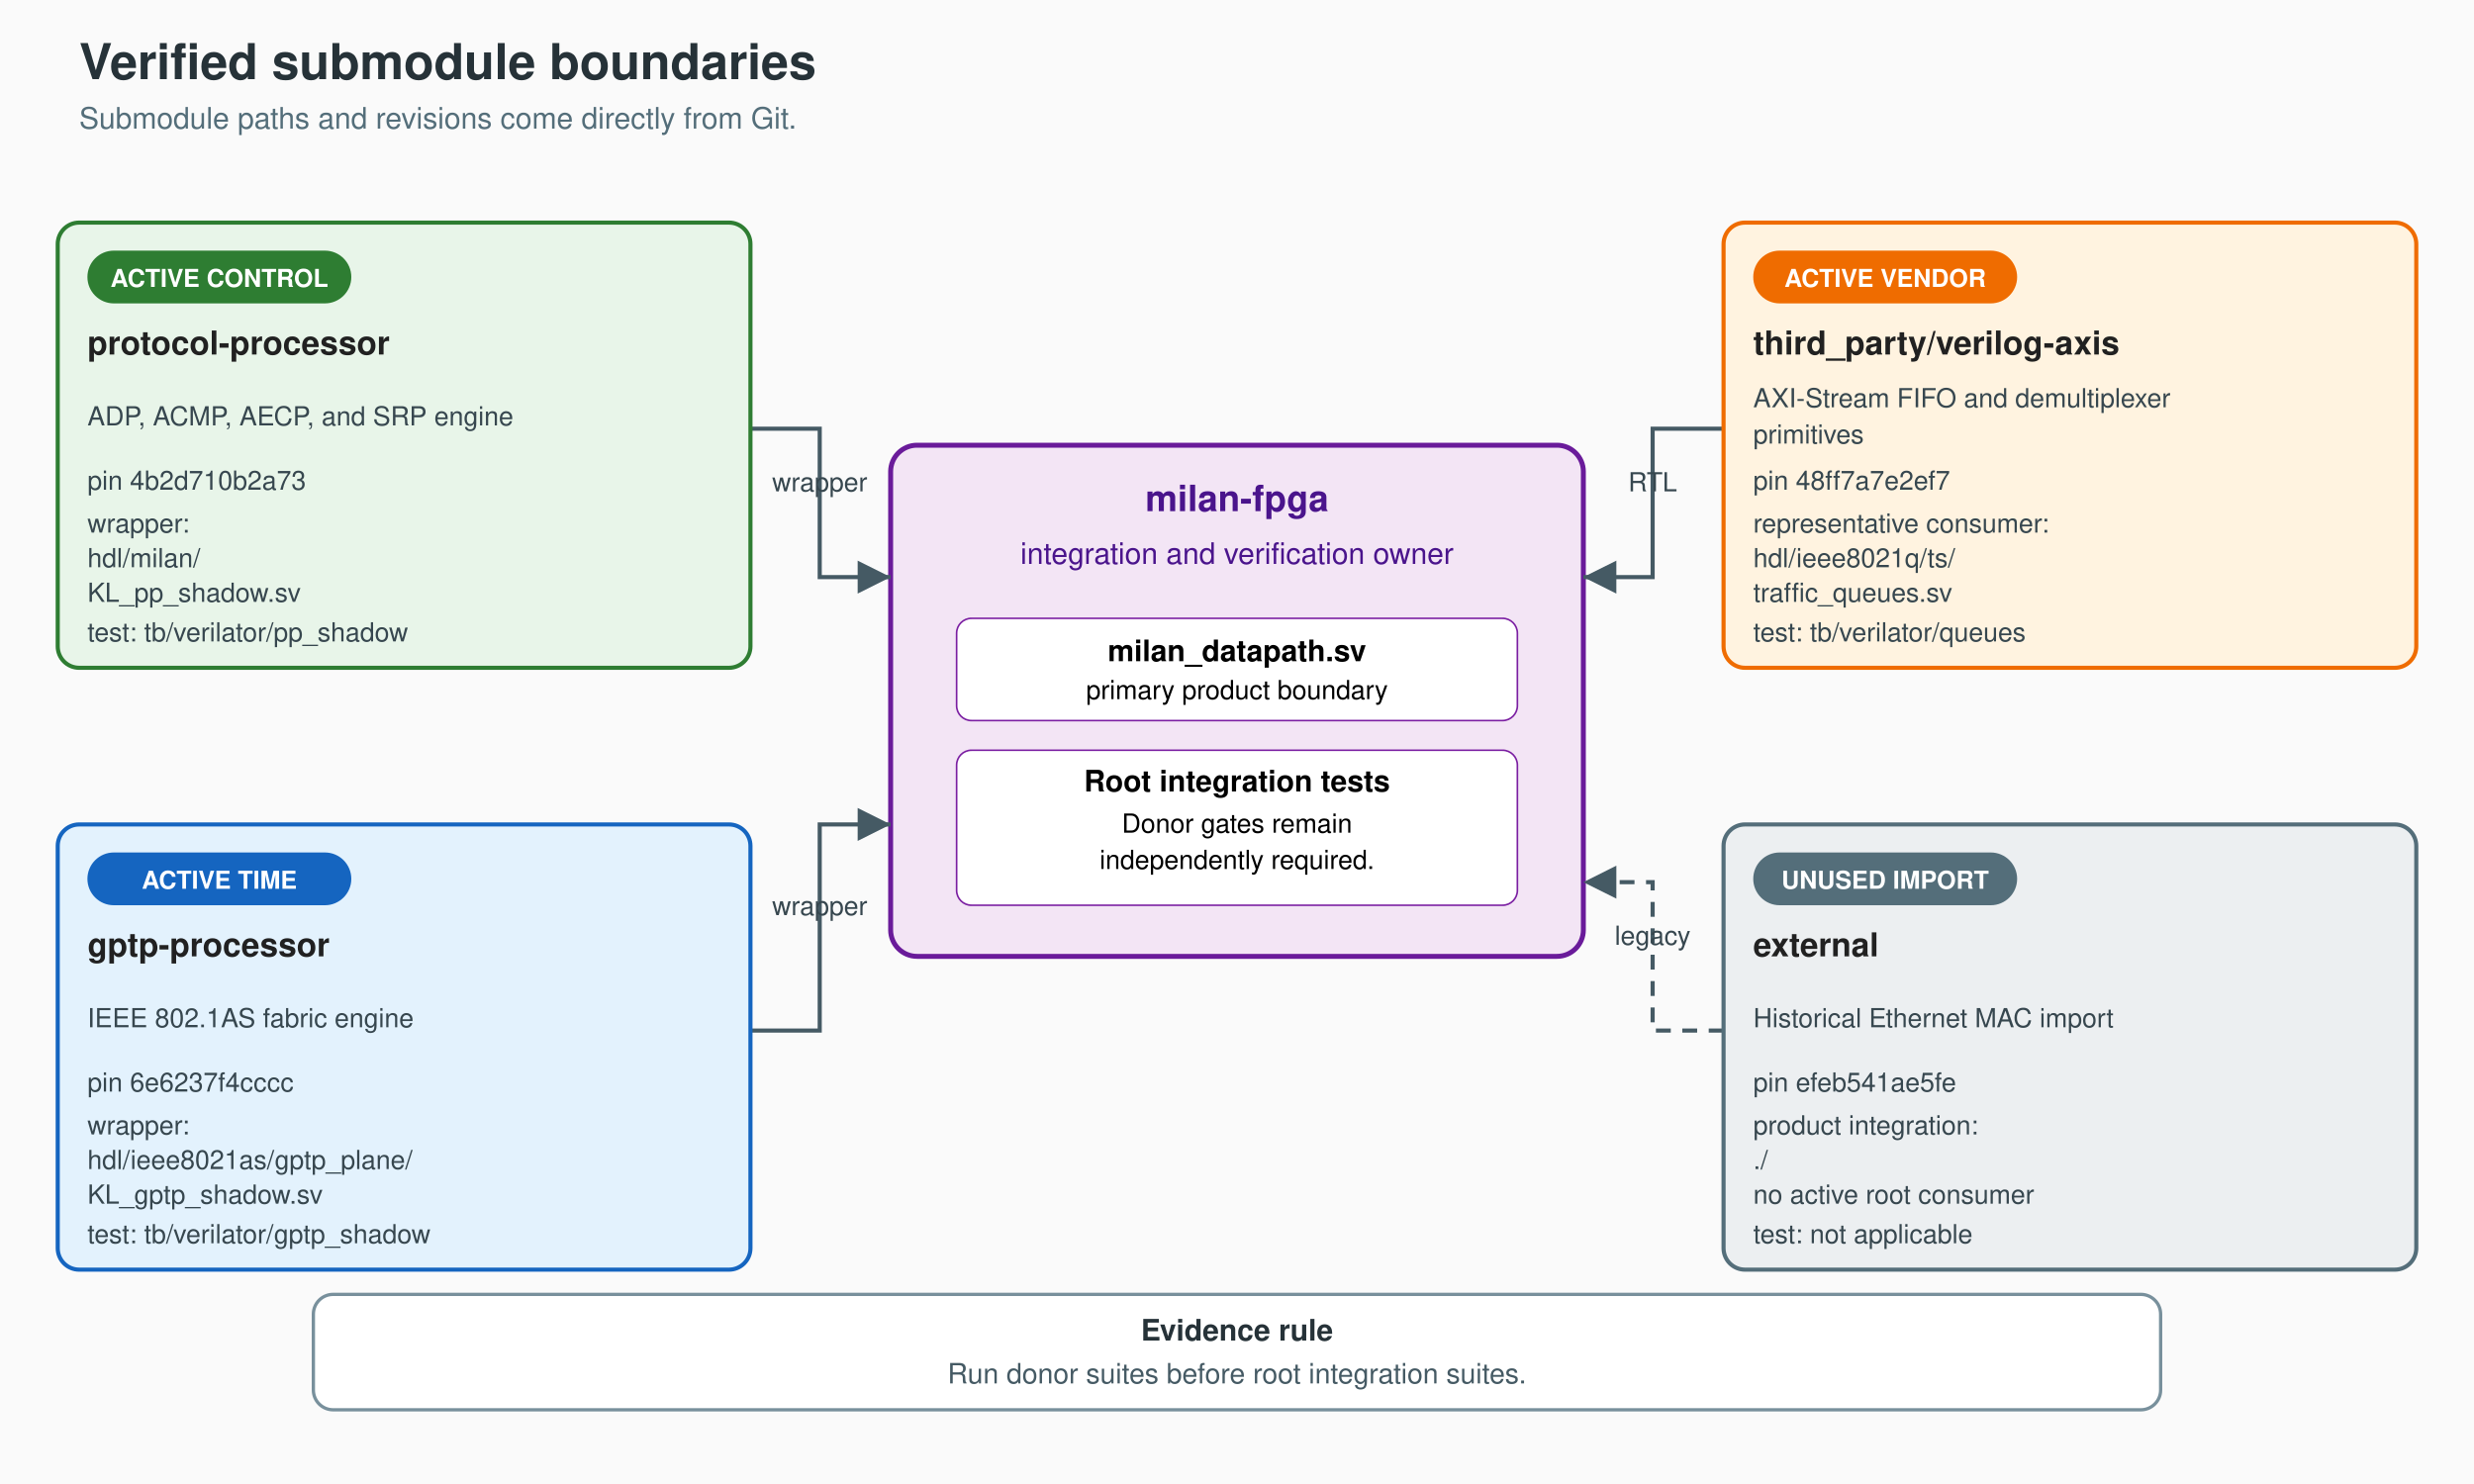
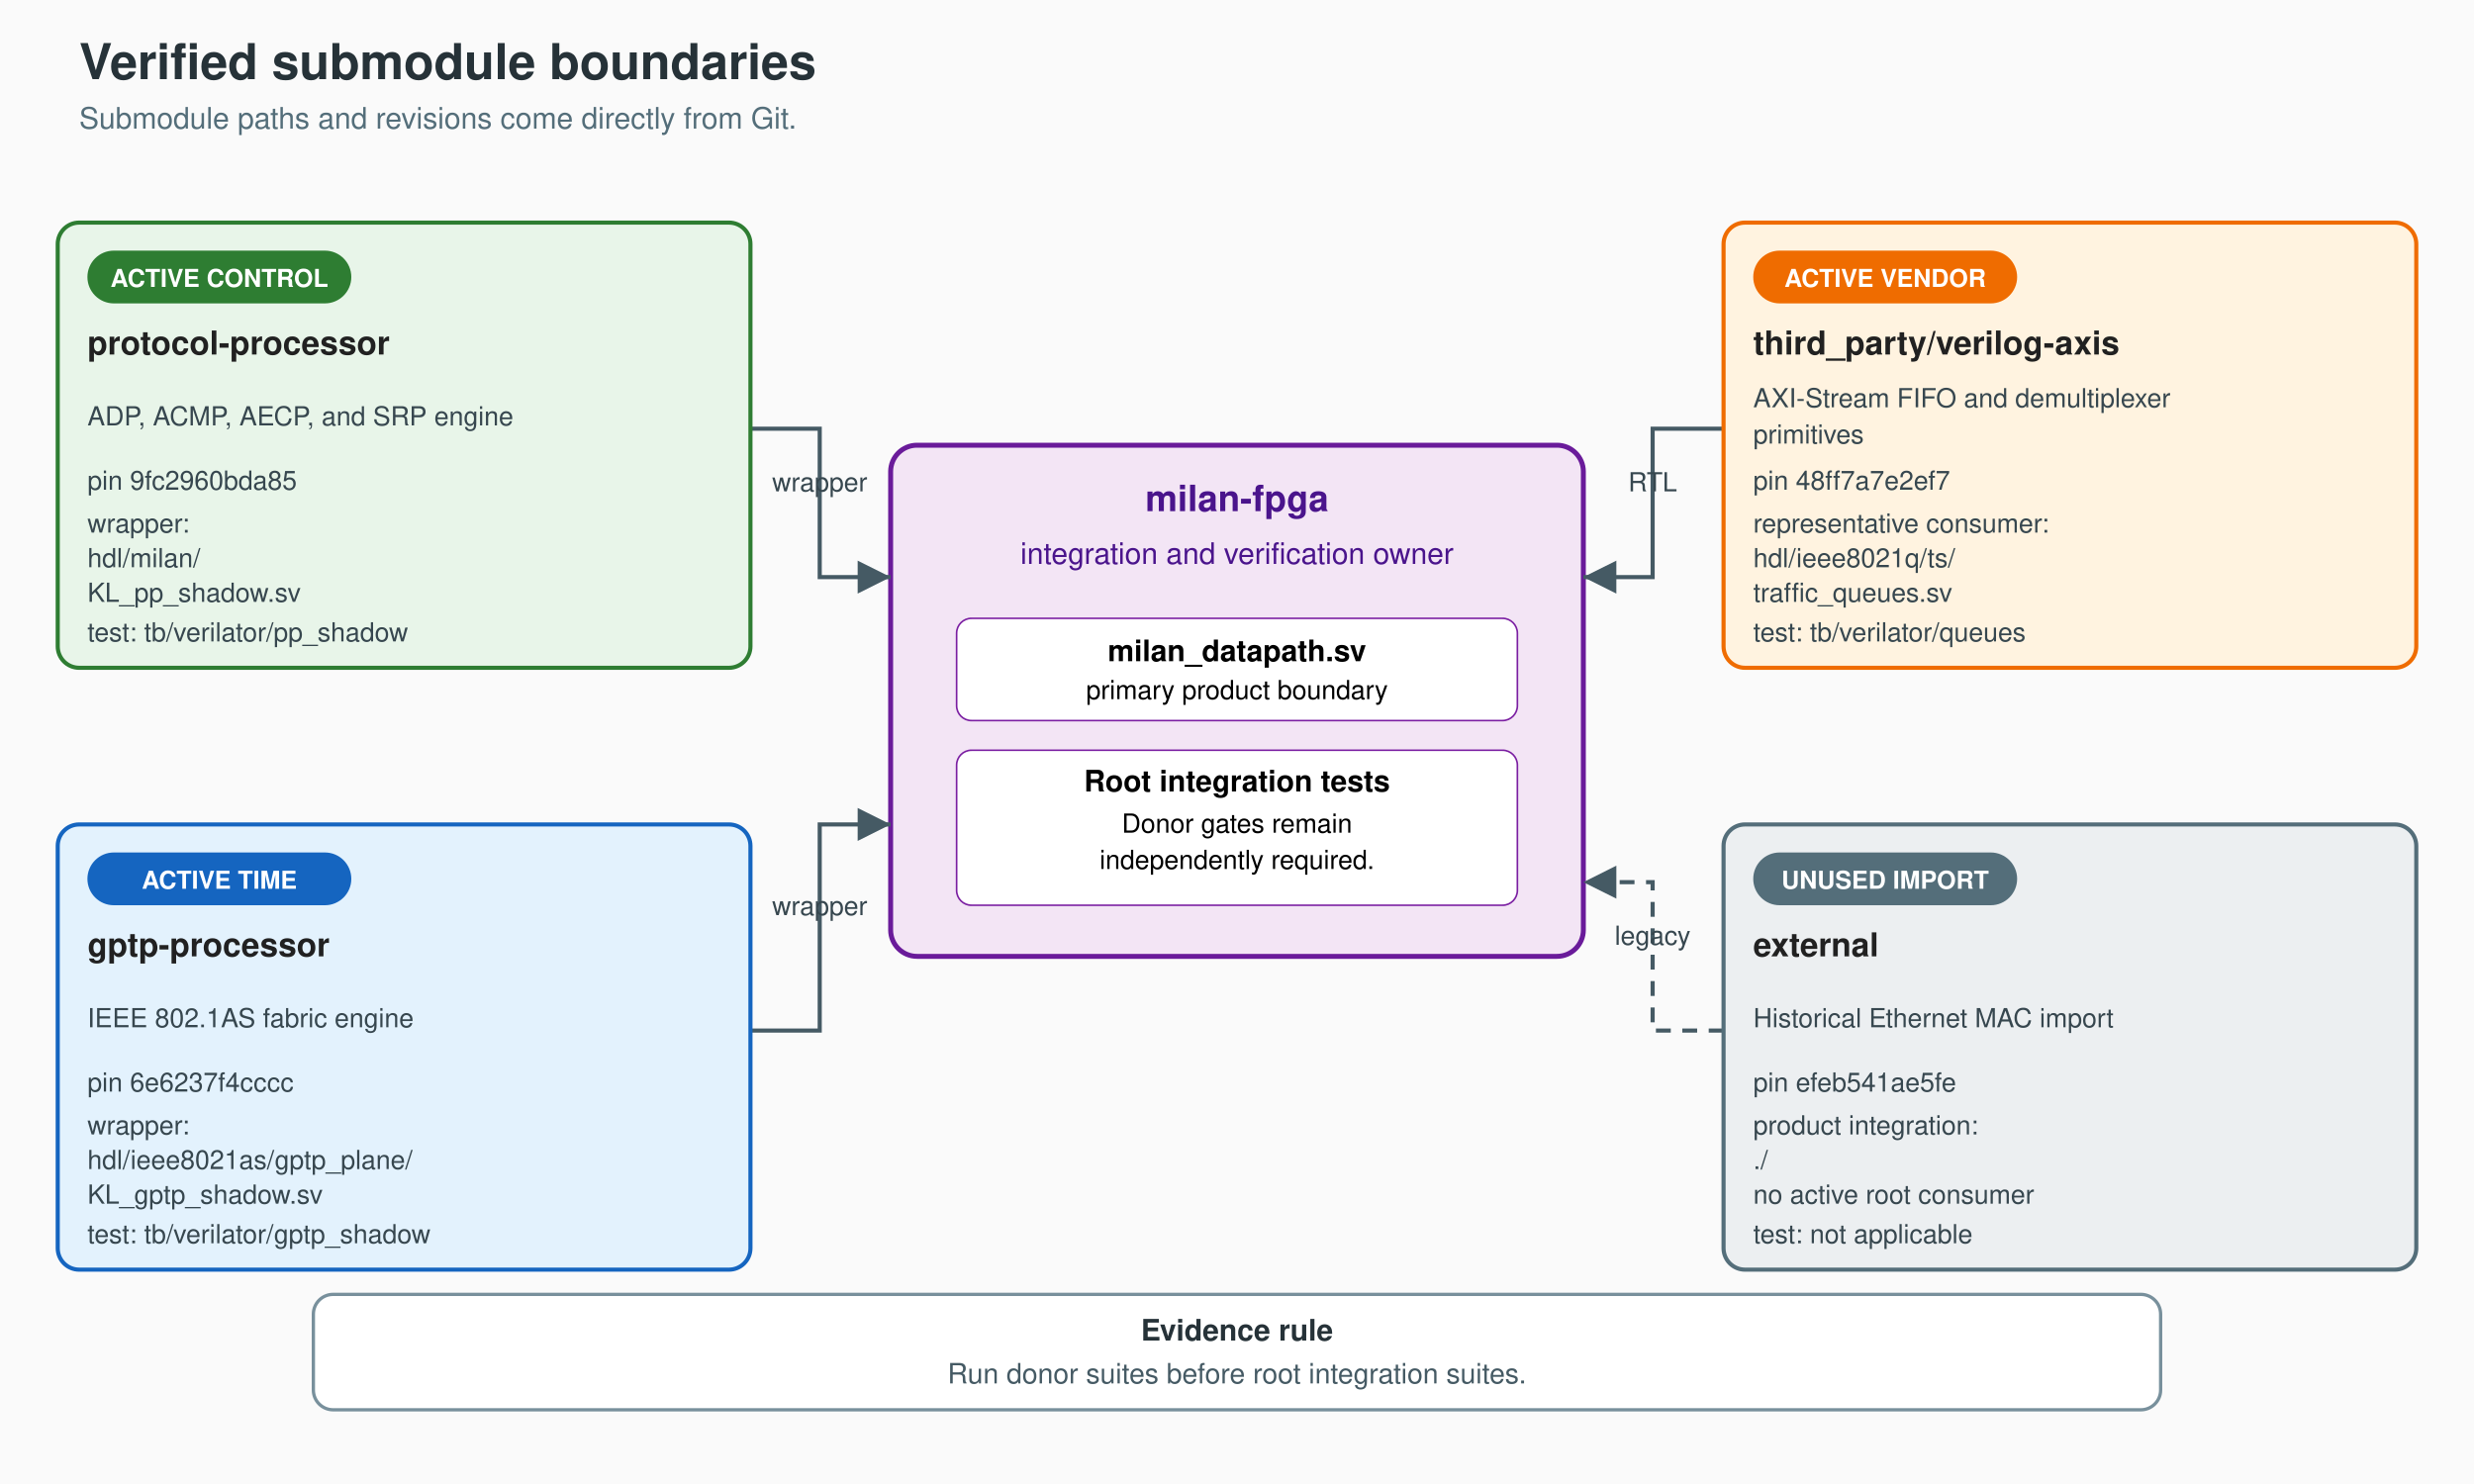
<svg xmlns="http://www.w3.org/2000/svg" width="1500" height="900" viewBox="0 0 1500 900" font-family="Helvetica,Arial,sans-serif">
  <rect width="1500" height="900" fill="#FAFAFA" />
  <defs>
    <marker id="arrow" markerWidth="12" markerHeight="12" refX="8" refY="4" orient="auto">
      <path d="M0,0 L8,4 L0,8 Z" fill="#455A64" />
    </marker>
  </defs>
  <text x="48" y="48" font-size="30" font-weight="bold" fill="#263238">Verified submodule boundaries</text>
  <text x="48" y="78" font-size="18" fill="#546E7A">Submodule paths and revisions come directly from Git.</text>
  <rect x="540" y="270" width="420" height="310" rx="16" fill="#F3E5F5" stroke="#6A1B9A" stroke-width="3" />
  <text x="750" y="310" text-anchor="middle" font-size="22" font-weight="bold" fill="#4A148C">milan-fpga</text>
  <text x="750" y="342" text-anchor="middle" font-size="18" fill="#4A148C">integration and verification owner</text>
  <rect x="580" y="375" width="340" height="62" rx="9" fill="#FFFFFF" stroke="#7B1FA2" />
  <text x="750" y="401" text-anchor="middle" font-size="18" font-weight="bold">milan_datapath.sv</text>
  <text x="750" y="424" text-anchor="middle" font-size="16">primary product boundary</text>
  <rect x="580" y="455" width="340" height="94" rx="9" fill="#FFFFFF" stroke="#7B1FA2" />
  <text x="750" y="480" text-anchor="middle" font-size="18" font-weight="bold">Root integration tests</text>
  <text x="750" y="505" text-anchor="middle" font-size="16">Donor gates remain</text>
  <text x="750" y="527" text-anchor="middle" font-size="16">independently required.</text>
  <path d="M455,260 L497,260 L497,350 L540,350" fill="none" stroke="#455A64" stroke-width="2.5" marker-end="url(#arrow)" />
  <text x="497" y="298" text-anchor="middle" font-size="16" fill="#37474F">wrapper</text>
  <path d="M455,625 L497,625 L497,500 L540,500" fill="none" stroke="#455A64" stroke-width="2.5" marker-end="url(#arrow)" />
  <text x="497" y="555" text-anchor="middle" font-size="16" fill="#37474F">wrapper</text>
  <path d="M1045,260 L1002,260 L1002,350 L960,350" fill="none" stroke="#455A64" stroke-width="2.5" marker-end="url(#arrow)" />
  <text x="1002" y="298" text-anchor="middle" font-size="16" fill="#37474F">RTL</text>
  <path d="M1045,625 L1002,625 L1002,535 L960,535" fill="none" stroke="#455A64" stroke-width="2.5" marker-end="url(#arrow)" stroke-dasharray="9,7" />
  <text x="1002" y="573" text-anchor="middle" font-size="16" fill="#37474F">legacy</text>
  <rect x="35" y="135" width="420" height="270" rx="13" fill="#E8F5E9" stroke="#2E7D32" stroke-width="2.5" />
  <rect x="53" y="152" width="160" height="32" rx="16" fill="#2E7D32" />
  <text x="133" y="174" text-anchor="middle" font-size="15" font-weight="bold" fill="#FFFFFF">ACTIVE CONTROL</text>
  <text x="53" y="215" font-size="20" font-weight="bold" fill="#212121">protocol-processor</text>
  <text x="53" y="258" font-size="16" fill="#37474F">ADP, ACMP, AECP, and SRP engine</text>
-   <text x="53" y="297" font-size="16" fill="#37474F">pin 4b2d710b2a73</text>
+   <text x="53" y="297" font-size="16" fill="#37474F">pin 9fc2960bda85</text>
  <text x="53" y="323" font-size="16" fill="#37474F">wrapper:</text>
  <text x="53" y="344" font-size="16" fill="#37474F">hdl/milan/</text>
  <text x="53" y="365" font-size="16" fill="#37474F">KL_pp_shadow.sv</text>
  <text x="53" y="389" font-size="16" fill="#37474F">test: tb/verilator/pp_shadow</text>
  <rect x="35" y="500" width="420" height="270" rx="13" fill="#E3F2FD" stroke="#1565C0" stroke-width="2.5" />
  <rect x="53" y="517" width="160" height="32" rx="16" fill="#1565C0" />
  <text x="133" y="539" text-anchor="middle" font-size="15" font-weight="bold" fill="#FFFFFF">ACTIVE TIME</text>
  <text x="53" y="580" font-size="20" font-weight="bold" fill="#212121">gptp-processor</text>
  <text x="53" y="623" font-size="16" fill="#37474F">IEEE 802.1AS fabric engine</text>
  <text x="53" y="662" font-size="16" fill="#37474F">pin 6e6237f4cccc</text>
  <text x="53" y="688" font-size="16" fill="#37474F">wrapper:</text>
  <text x="53" y="709" font-size="16" fill="#37474F">hdl/ieee8021as/gptp_plane/</text>
  <text x="53" y="730" font-size="16" fill="#37474F">KL_gptp_shadow.sv</text>
  <text x="53" y="754" font-size="16" fill="#37474F">test: tb/verilator/gptp_shadow</text>
  <rect x="1045" y="135" width="420" height="270" rx="13" fill="#FFF3E0" stroke="#EF6C00" stroke-width="2.5" />
  <rect x="1063" y="152" width="160" height="32" rx="16" fill="#EF6C00" />
  <text x="1143" y="174" text-anchor="middle" font-size="15" font-weight="bold" fill="#FFFFFF">ACTIVE VENDOR</text>
  <text x="1063" y="215" font-size="20" font-weight="bold" fill="#212121">third_party/verilog-axis</text>
  <text x="1063" y="247" font-size="16" fill="#37474F">AXI-Stream FIFO and demultiplexer</text>
  <text x="1063" y="269" font-size="16" fill="#37474F">primitives</text>
  <text x="1063" y="297" font-size="16" fill="#37474F">pin 48ff7a7e2ef7</text>
  <text x="1063" y="323" font-size="16" fill="#37474F">representative consumer:</text>
  <text x="1063" y="344" font-size="16" fill="#37474F">hdl/ieee8021q/ts/</text>
  <text x="1063" y="365" font-size="16" fill="#37474F">traffic_queues.sv</text>
  <text x="1063" y="389" font-size="16" fill="#37474F">test: tb/verilator/queues</text>
  <rect x="1045" y="500" width="420" height="270" rx="13" fill="#ECEFF1" stroke="#546E7A" stroke-width="2.5" />
  <rect x="1063" y="517" width="160" height="32" rx="16" fill="#546E7A" />
  <text x="1143" y="539" text-anchor="middle" font-size="15" font-weight="bold" fill="#FFFFFF">UNUSED IMPORT</text>
  <text x="1063" y="580" font-size="20" font-weight="bold" fill="#212121">external</text>
  <text x="1063" y="623" font-size="16" fill="#37474F">Historical Ethernet MAC import</text>
  <text x="1063" y="662" font-size="16" fill="#37474F">pin efeb541ae5fe</text>
  <text x="1063" y="688" font-size="16" fill="#37474F">product integration:</text>
  <text x="1063" y="709" font-size="16" fill="#37474F">./</text>
  <text x="1063" y="730" font-size="16" fill="#37474F">no active root consumer</text>
  <text x="1063" y="754" font-size="16" fill="#37474F">test: not applicable</text>
  <rect x="190" y="785" width="1120" height="70" rx="12" fill="#FFFFFF" stroke="#78909C" stroke-width="2" />
  <text x="750" y="813" text-anchor="middle" font-size="18" font-weight="bold" fill="#263238">Evidence rule</text>
  <text x="750" y="839" text-anchor="middle" font-size="17" fill="#455A64">Run donor suites before root integration suites.</text>
</svg>
